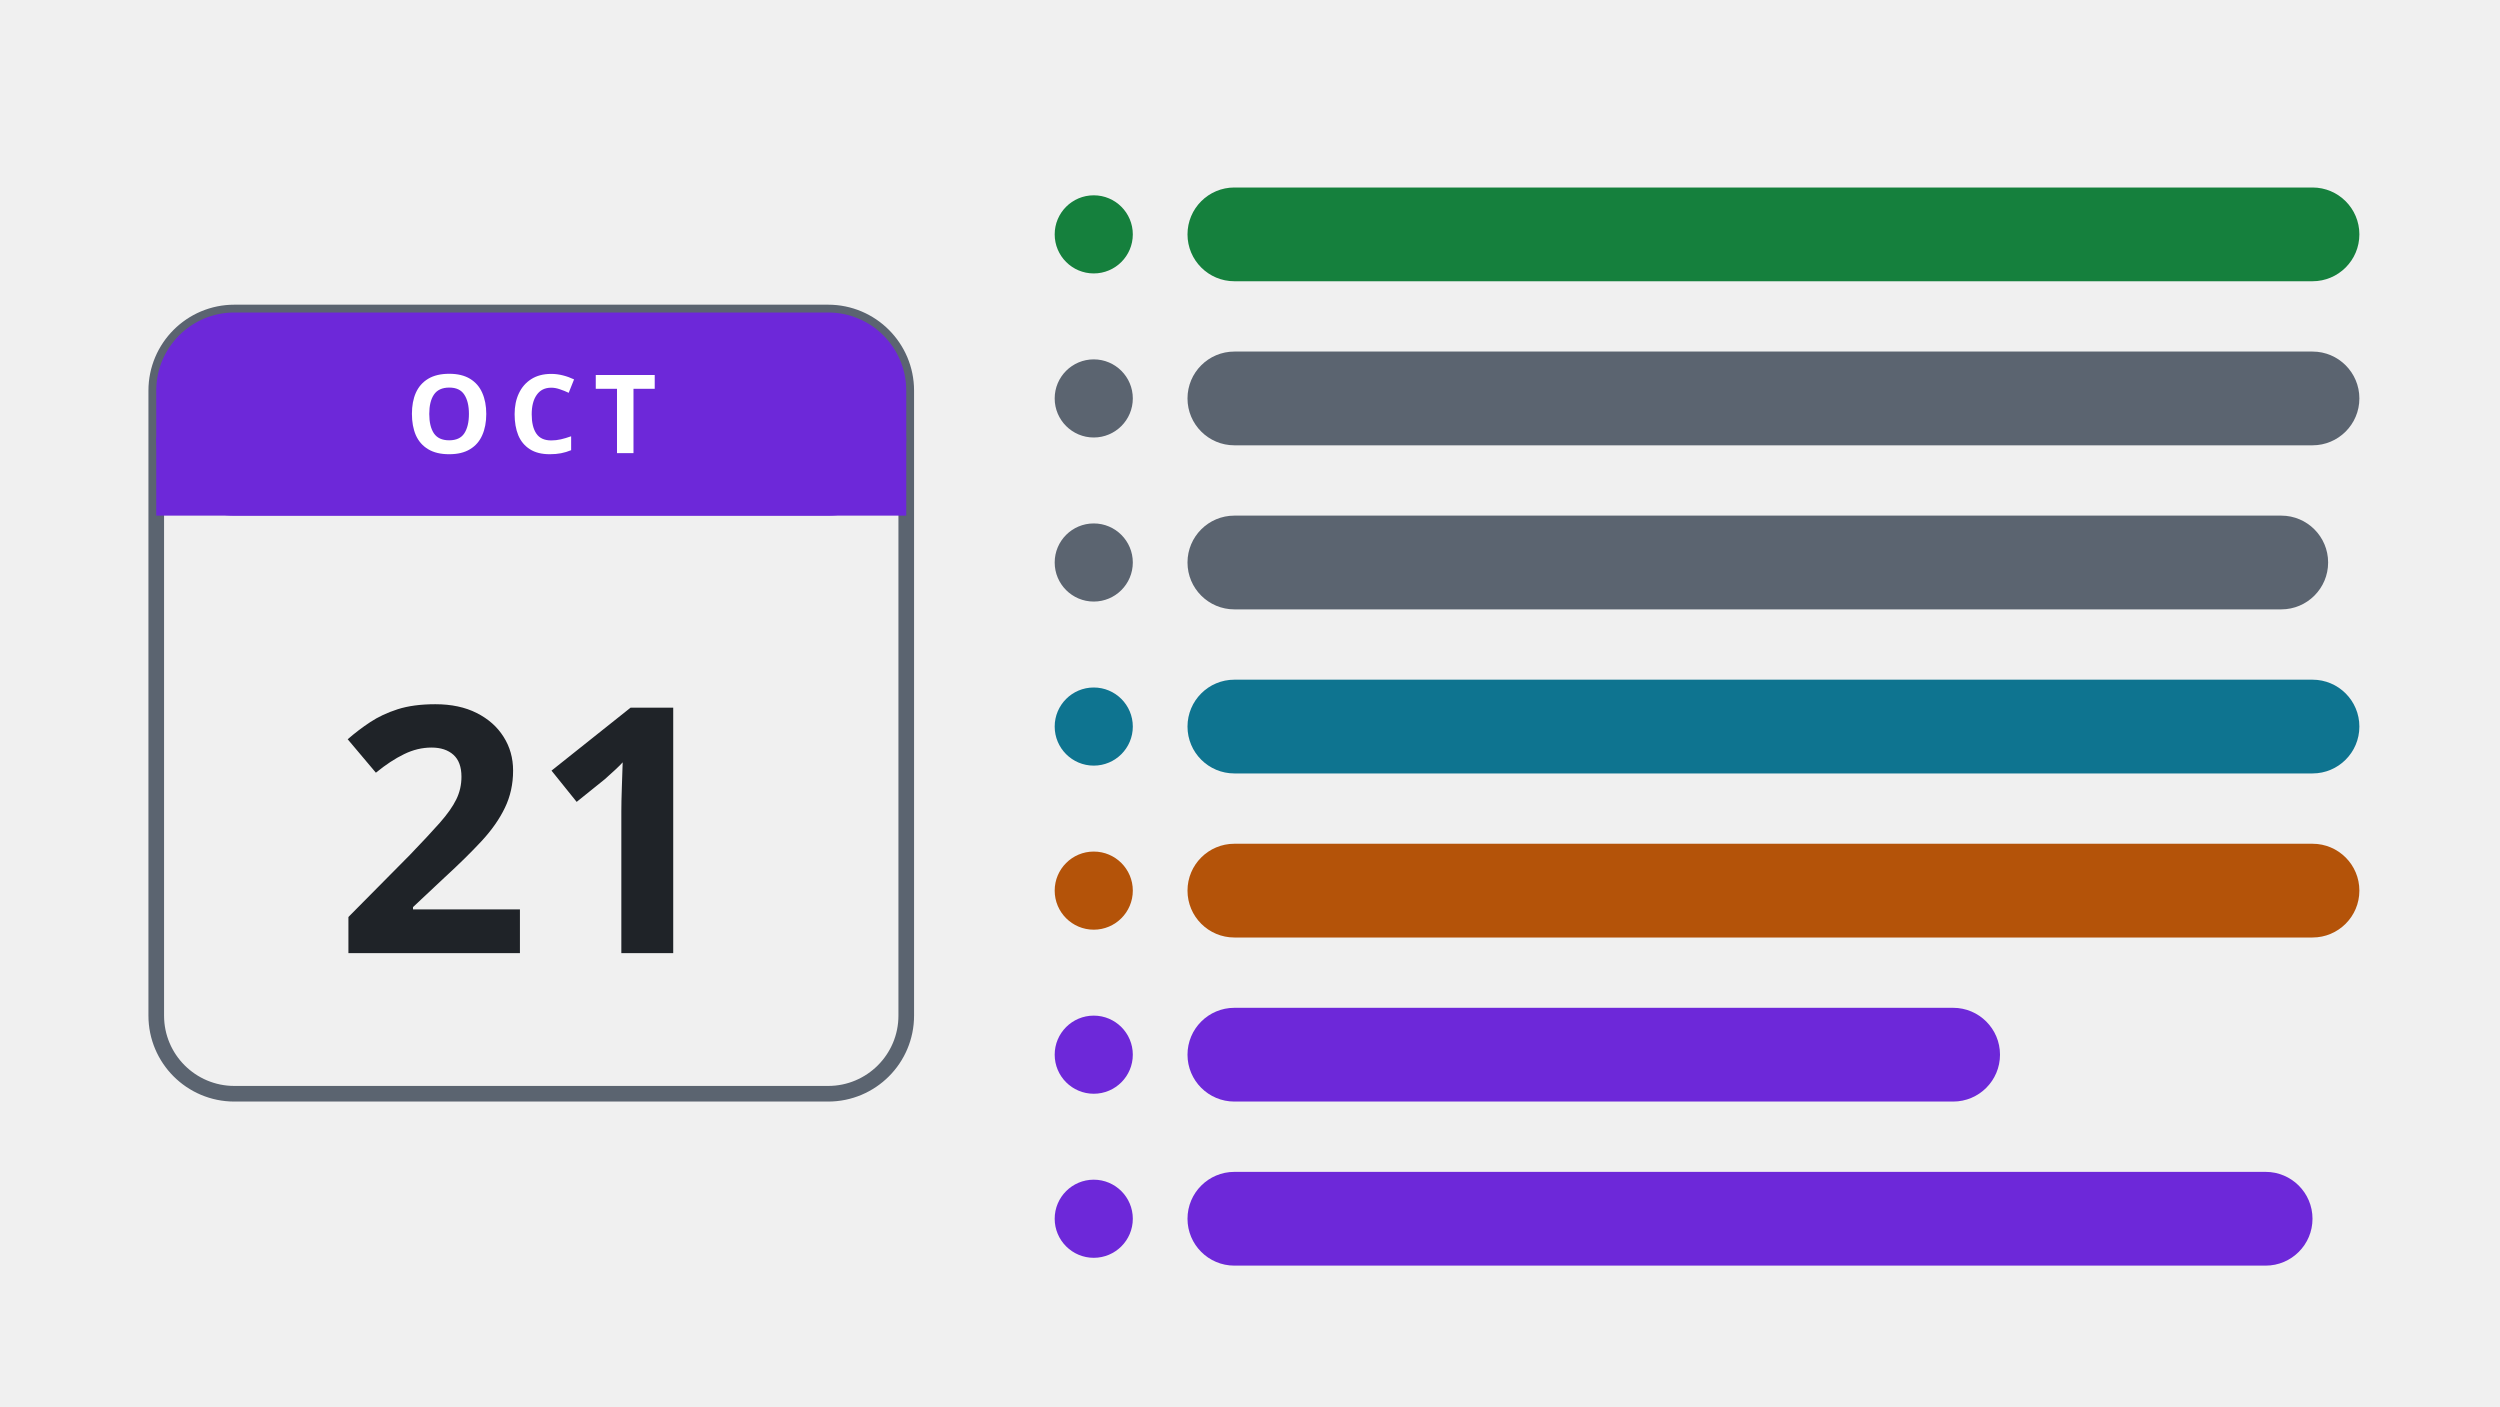
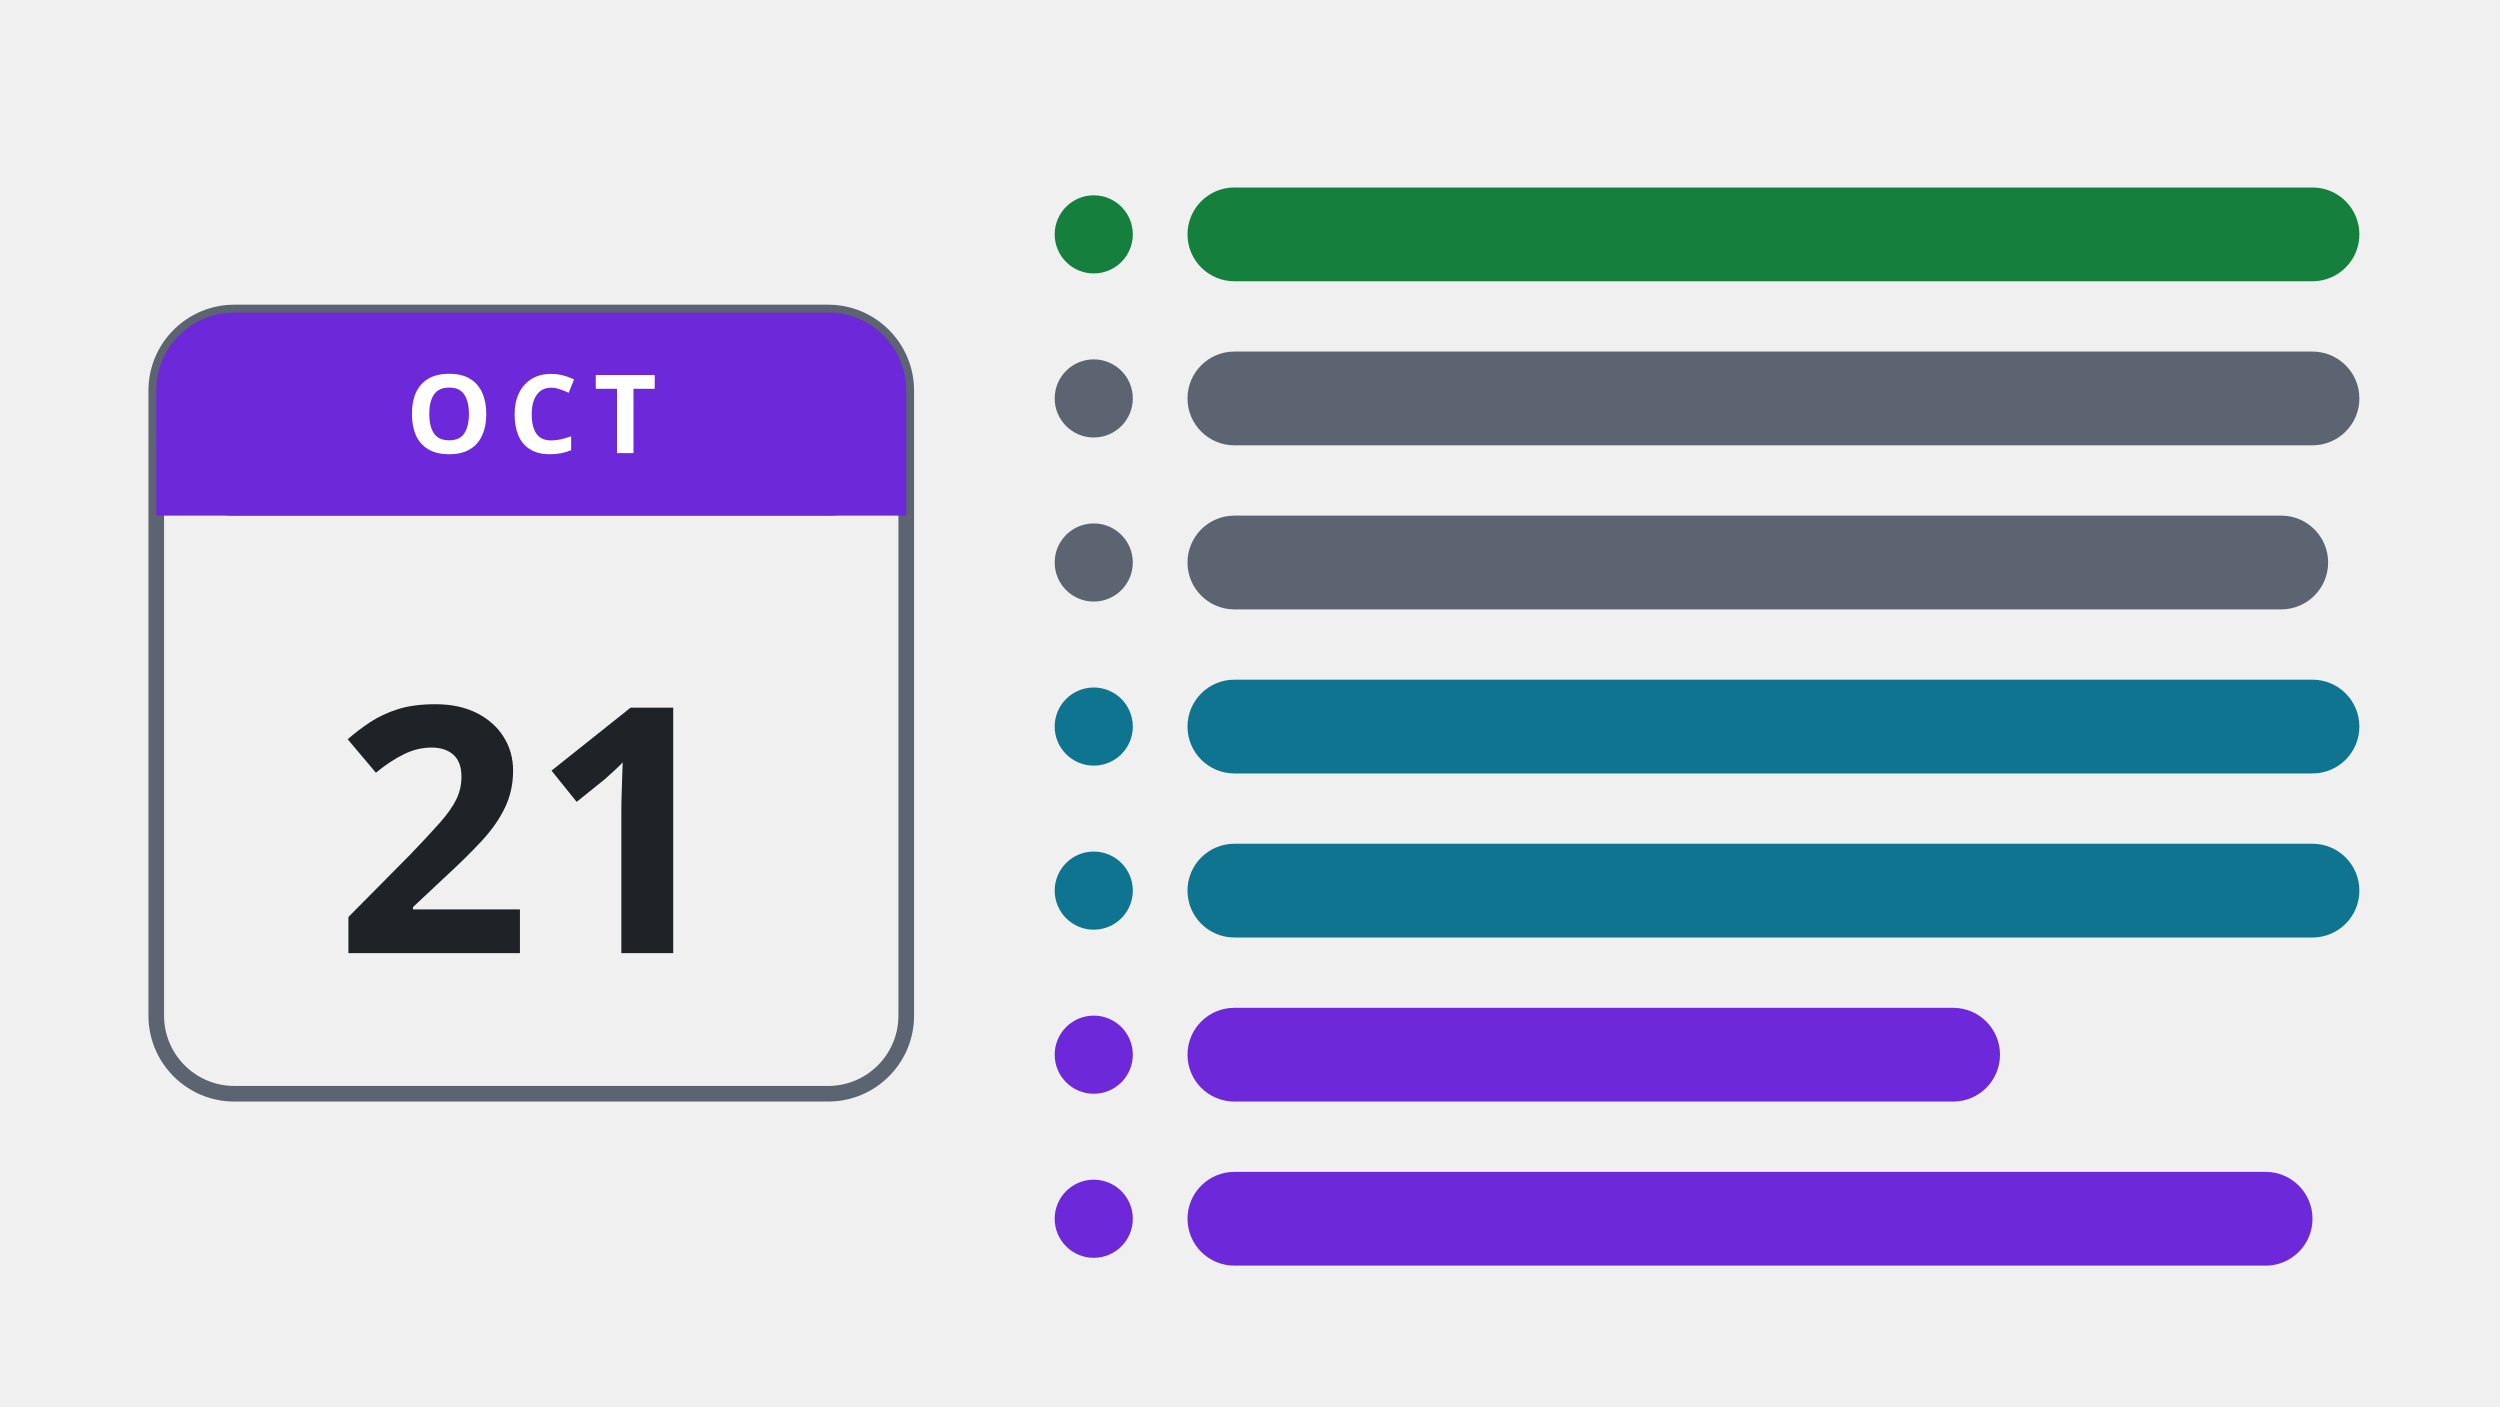
<svg xmlns="http://www.w3.org/2000/svg" viewBox="0 0 320 180">
  <style>.good{fill:#15803d}.warn{fill:#b45309}.accent{fill:#6d28d9}.accent2{fill:#0e7490}.muted{fill:#5b6470}.ink{fill:#1f2328}.box{fill:none;stroke:#5b6470;stroke-width:2}.m{font:700 14px system-ui,sans-serif;letter-spacing:2px}.d{font:700 44px system-ui,sans-serif}.mt{fill:#ffffff}</style>
  <rect x="20" y="40" width="96" height="100" rx="10" class="box" />
  <rect x="20" y="40" width="96" height="26" rx="10" class="accent" />
  <rect x="20" y="56" width="96" height="10" class="accent" />
  <text x="68" y="58" text-anchor="middle" class="m mt">OCT</text>
  <text x="68" y="122" text-anchor="middle" class="d ink">21</text>
  <circle cx="140" cy="30" r="5" class="good" />
  <rect x="152" y="24" width="150" height="12" rx="6" class="good" />
  <circle cx="140" cy="51" r="5" class="muted" />
  <rect x="152" y="45" width="150" height="12" rx="6" class="muted" />
  <circle cx="140" cy="72" r="5" class="muted" />
  <rect x="152" y="66" width="146" height="12" rx="6" class="muted" />
  <circle cx="140" cy="93" r="5" class="accent2" />
  <rect x="152" y="87" width="150" height="12" rx="6" class="accent2" />
-   <circle cx="140" cy="114" r="5" class="warn" />
-   <rect x="152" y="108" width="150" height="12" rx="6" class="warn" />
+   <circle cx="140" cy="114" r="5" class="accent2" />
+   <rect x="152" y="108" width="150" height="12" rx="6" class="accent2" />
  <circle cx="140" cy="135" r="5" class="accent" />
  <rect x="152" y="129" width="104" height="12" rx="6" class="accent" />
  <circle cx="140" cy="156" r="5" class="accent" />
  <rect x="152" y="150" width="144" height="12" rx="6" class="accent" />
</svg>
